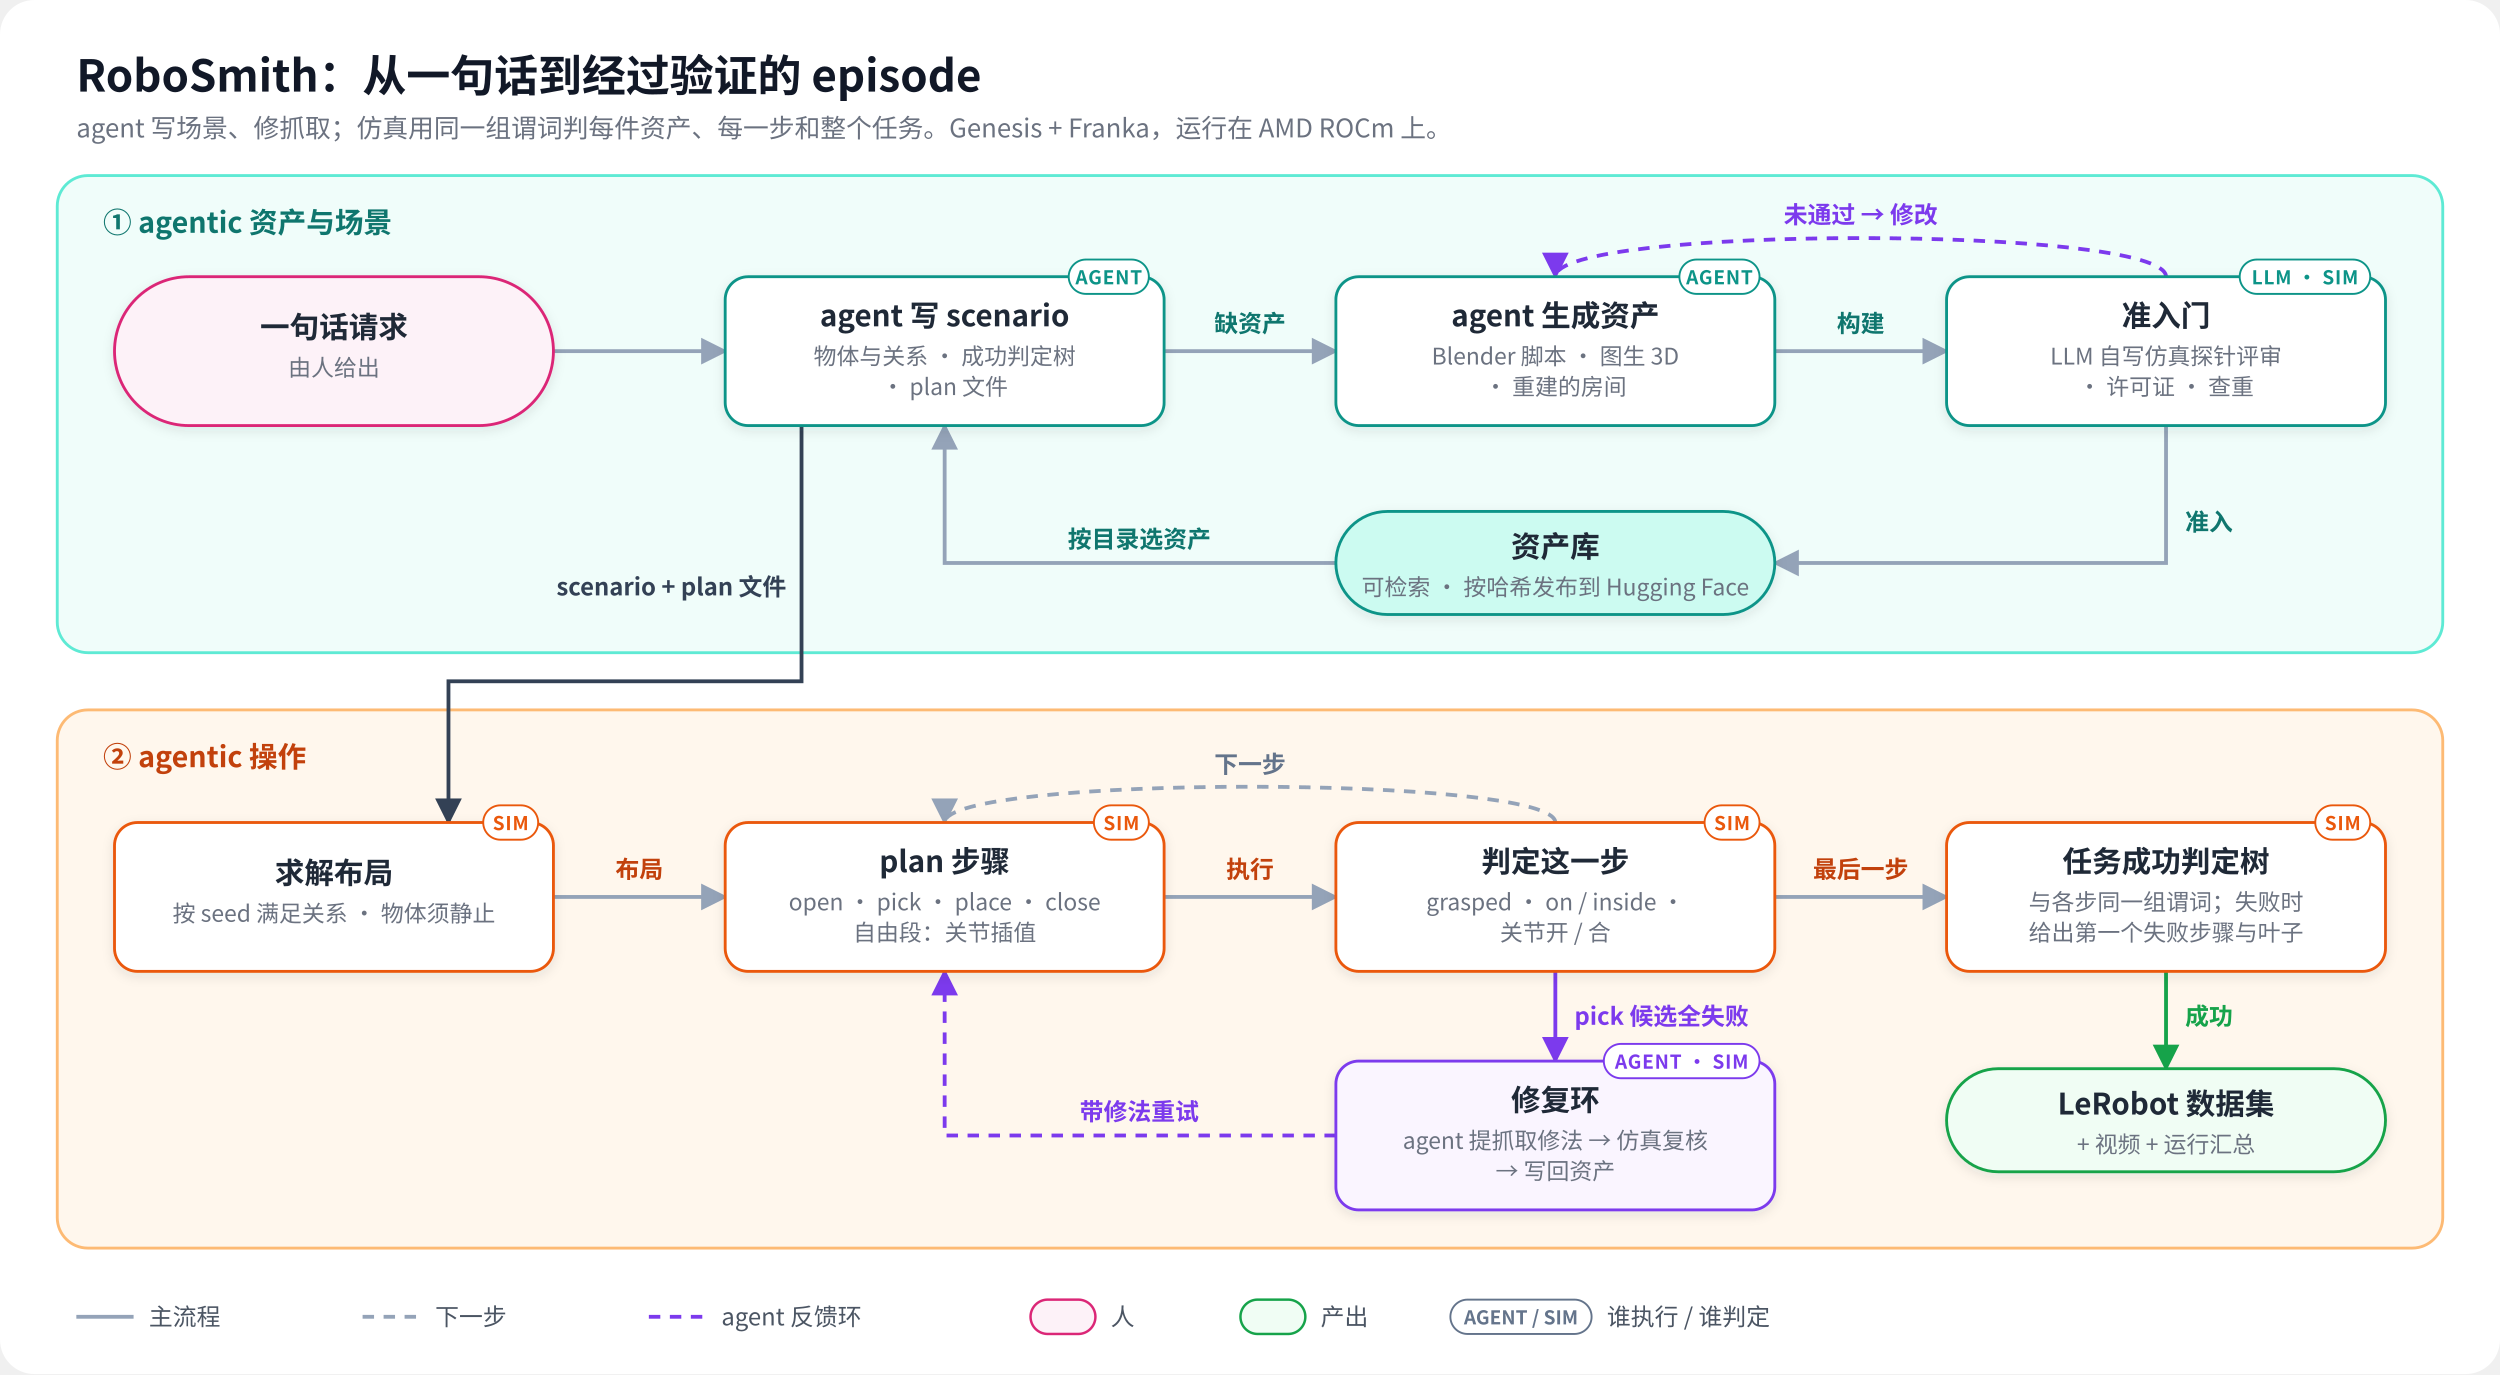
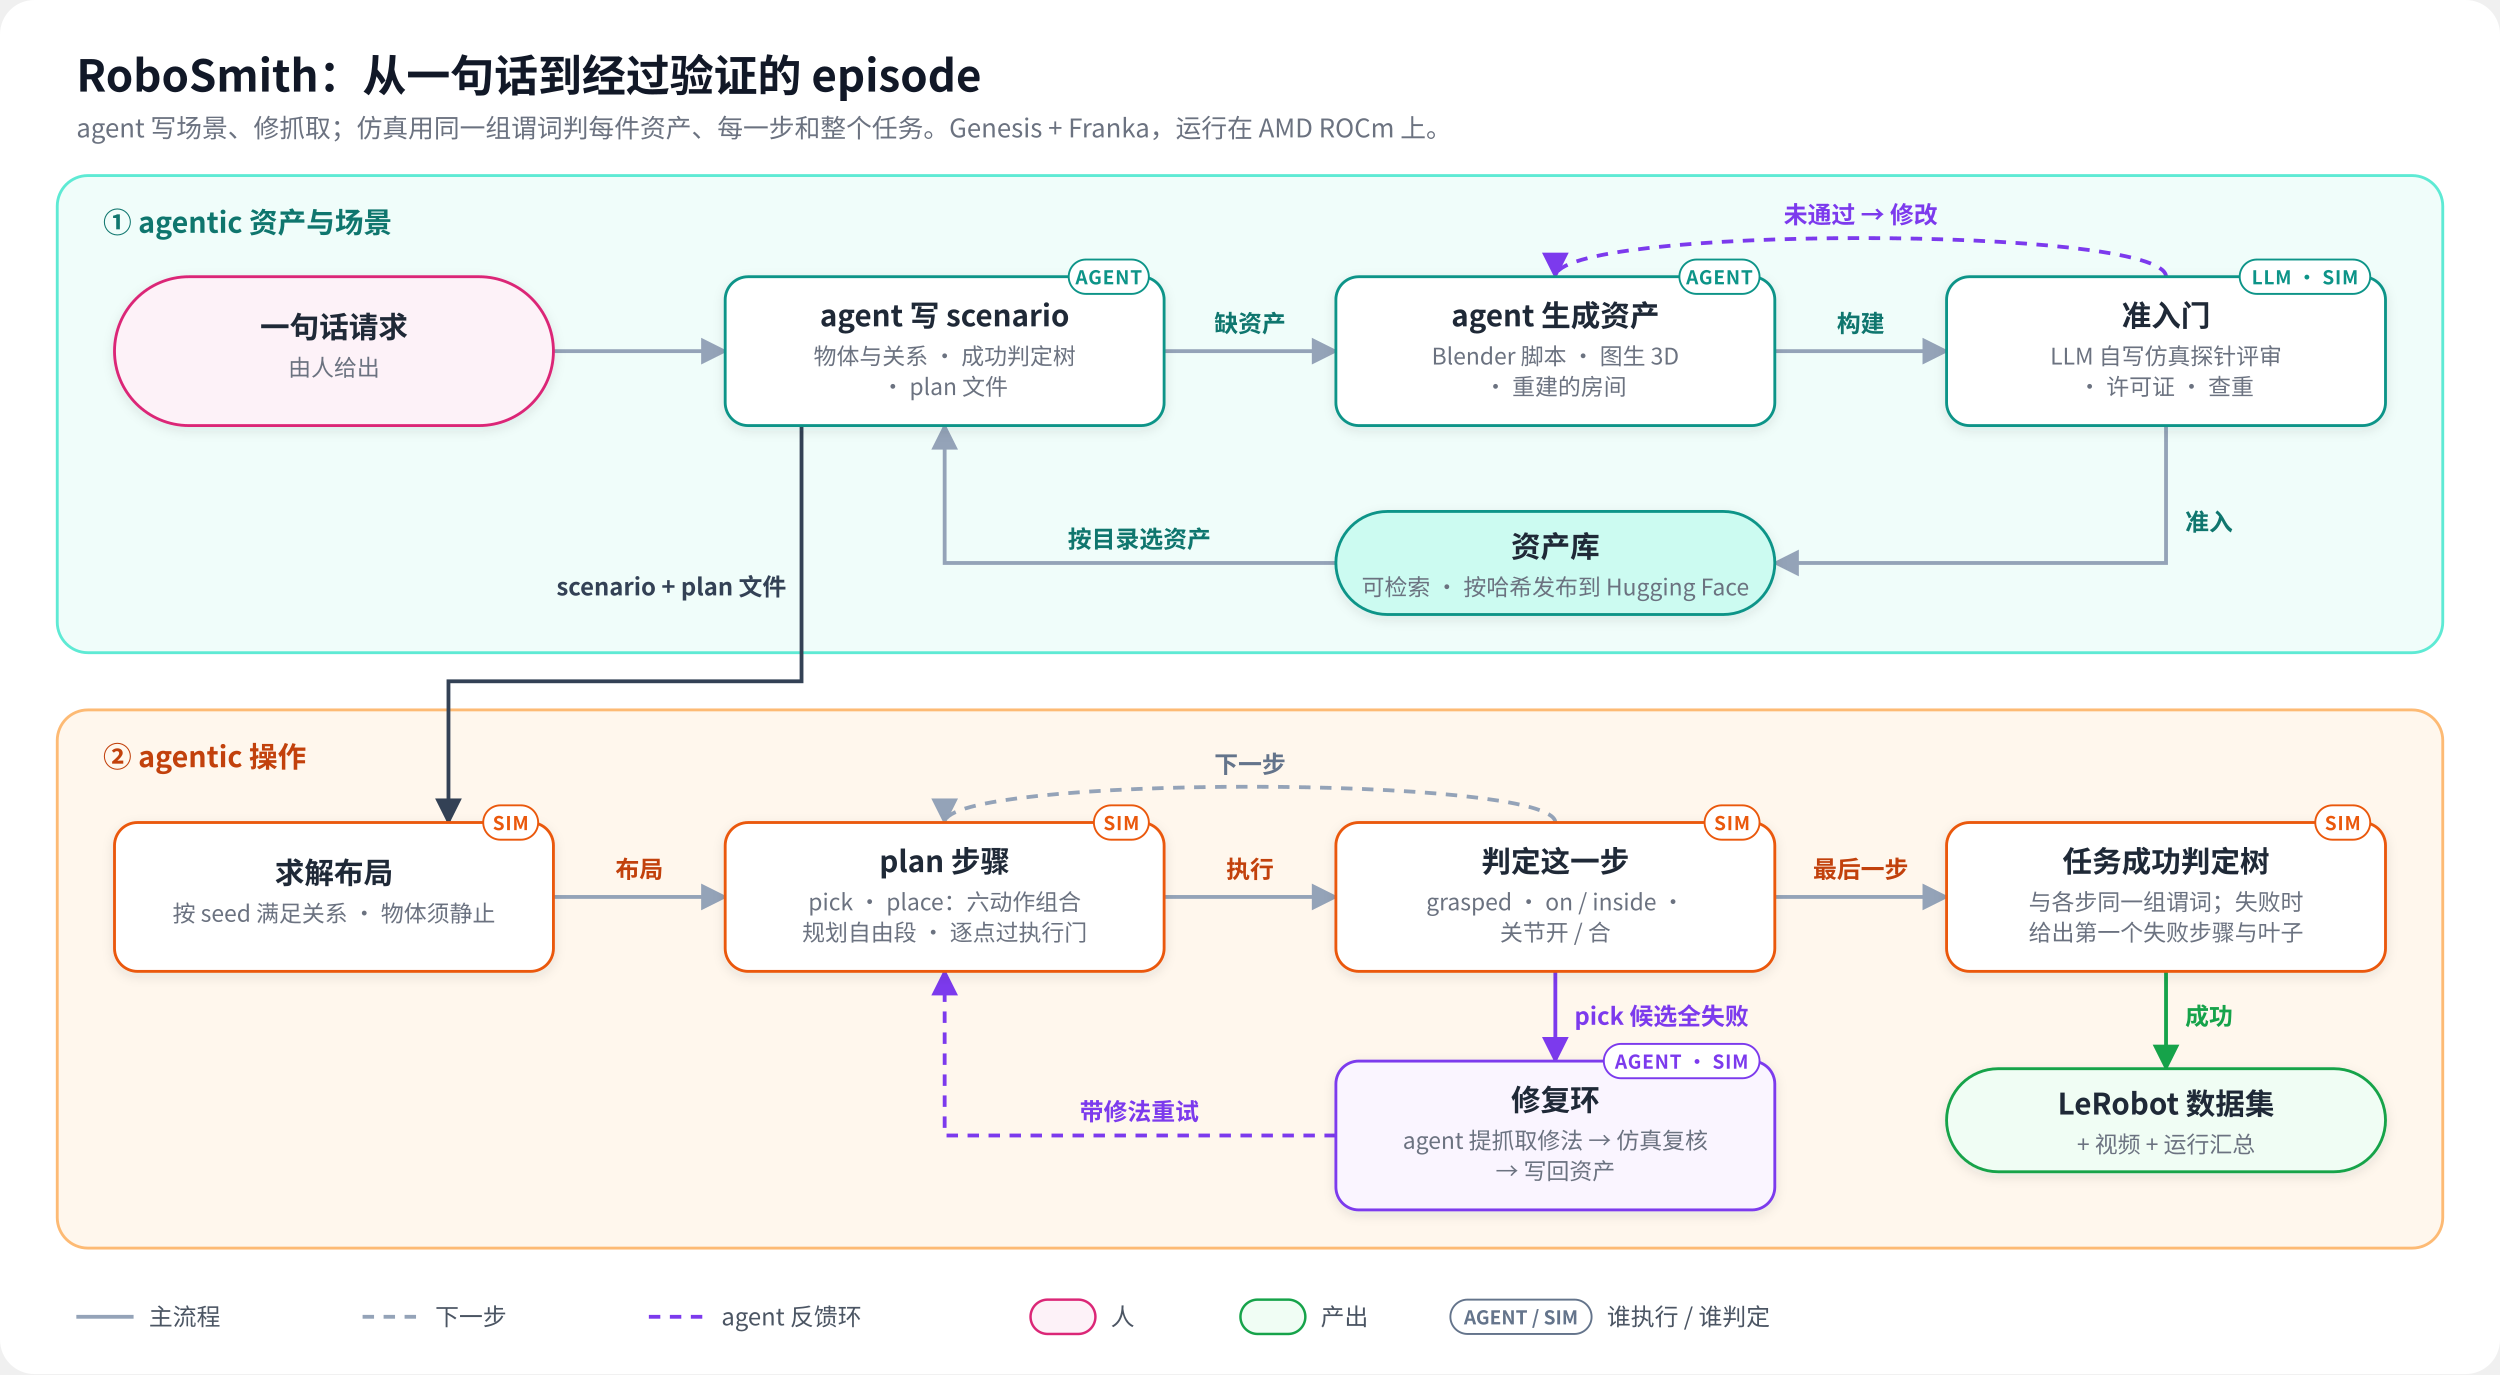
<svg xmlns="http://www.w3.org/2000/svg" width="1310" height="720" viewBox="0 0 1310 720" font-family="-apple-system, 'Segoe UI', 'PingFang SC', 'Hiragino Sans GB', 'Microsoft YaHei', 'Noto Sans CJK SC', sans-serif">
  <defs>
    <filter id="shadow" x="-10%" y="-20%" width="120%" height="150%">
      <feDropShadow dx="0" dy="2" stdDeviation="3" flood-color="#1f2937" flood-opacity="0.10" />
    </filter>
    <marker id="gray" viewBox="0 0 10 10" refX="9" refY="5" markerWidth="7" markerHeight="7" orient="auto-start-reverse">
      <path d="M0,0 L10,5 L0,10 z" fill="#94a3b8" />
    </marker>
    <marker id="loop" viewBox="0 0 10 10" refX="9" refY="5" markerWidth="7" markerHeight="7" orient="auto-start-reverse">
      <path d="M0,0 L10,5 L0,10 z" fill="#7c3aed" />
    </marker>
    <marker id="hand" viewBox="0 0 10 10" refX="9" refY="5" markerWidth="7" markerHeight="7" orient="auto-start-reverse">
      <path d="M0,0 L10,5 L0,10 z" fill="#334155" />
    </marker>
    <marker id="out" viewBox="0 0 10 10" refX="9" refY="5" markerWidth="7" markerHeight="7" orient="auto-start-reverse">
      <path d="M0,0 L10,5 L0,10 z" fill="#16a34a" />
    </marker>
  </defs>
  <rect width="1310" height="720" rx="18" fill="#ffffff" />
  <text x="40" y="48" font-size="23" font-weight="700" fill="#111827">RoboSmith：从一句话到经过验证的 episode</text>
  <text x="40" y="72" font-size="13.5" fill="#6b7280">agent 写场景、修抓取；仿真用同一组谓词判每件资产、每一步和整个任务。Genesis + Franka，运行在 AMD ROCm 上。</text>
  <rect x="30" y="92" width="1250" height="250" rx="16" fill="#f0fdfa" stroke="#5eead4" stroke-width="1.5" />
  <text x="54" y="122" font-size="15" font-weight="700" fill="#0f766e">① agentic 资产与场景</text>
  <rect x="30" y="372" width="1250" height="282" rx="16" fill="#fff7ed" stroke="#fdba74" stroke-width="1.5" />
  <text x="54" y="402" font-size="15" font-weight="700" fill="#c2410c">② agentic 操作</text>
  <path d="M290,184 L380,184" fill="none" stroke="#94a3b8" stroke-width="2" marker-end="url(#gray)" />
  <path d="M610,184 L700,184" fill="none" stroke="#94a3b8" stroke-width="2" marker-end="url(#gray)" />
  <text x="655" y="174" text-anchor="middle" font-size="12.5" font-weight="600" fill="#0f766e">缺资产</text>
  <path d="M930,184 L1020,184" fill="none" stroke="#94a3b8" stroke-width="2" marker-end="url(#gray)" />
  <text x="975" y="174" text-anchor="middle" font-size="12.5" font-weight="600" fill="#0f766e">构建</text>
  <path d="M1135,145 C1135,118 815,118 815,145" fill="none" stroke="#7c3aed" stroke-width="2" stroke-dasharray="6 5" marker-end="url(#loop)" />
  <text x="975" y="117" text-anchor="middle" font-size="12.5" font-weight="600" fill="#7c3aed">未通过 → 修改</text>
  <path d="M1135,223 L1135,295 L930,295" fill="none" stroke="#94a3b8" stroke-width="2" marker-end="url(#gray)" />
  <text x="1145" y="278" text-anchor="start" font-size="12.5" font-weight="600" fill="#0f766e">准入</text>
  <path d="M700,295 L495,295 L495,223" fill="none" stroke="#94a3b8" stroke-width="2" marker-end="url(#gray)" />
  <text x="597" y="287" text-anchor="middle" font-size="12.5" font-weight="600" fill="#0f766e">按目录选资产</text>
  <path d="M420,223 L420,357 L235,357 L235,431" fill="none" stroke="#334155" stroke-width="2" marker-end="url(#hand)" />
  <text x="412" y="312" text-anchor="end" font-size="12.5" font-weight="600" fill="#334155">scenario + plan 文件</text>
  <path d="M290,470 L380,470" fill="none" stroke="#94a3b8" stroke-width="2" marker-end="url(#gray)" />
  <text x="335" y="460" text-anchor="middle" font-size="12.5" font-weight="600" fill="#c2410c">布局</text>
  <path d="M610,470 L700,470" fill="none" stroke="#94a3b8" stroke-width="2" marker-end="url(#gray)" />
  <text x="655" y="460" text-anchor="middle" font-size="12.5" font-weight="600" fill="#c2410c">执行</text>
  <path d="M930,470 L1020,470" fill="none" stroke="#94a3b8" stroke-width="2" marker-end="url(#gray)" />
  <text x="975" y="460" text-anchor="middle" font-size="12.5" font-weight="600" fill="#c2410c">最后一步</text>
  <path d="M815,431 C815,406 495,406 495,431" fill="none" stroke="#94a3b8" stroke-width="2" stroke-dasharray="6 5" marker-end="url(#gray)" />
  <text x="655" y="405" text-anchor="middle" font-size="12.5" font-weight="600" fill="#64748b">下一步</text>
  <path d="M815,509 L815,556" fill="none" stroke="#7c3aed" stroke-width="2" marker-end="url(#loop)" />
  <text x="825" y="537" text-anchor="start" font-size="12.5" font-weight="600" fill="#7c3aed">pick 候选全失败</text>
  <path d="M700,595 L495,595 L495,509" fill="none" stroke="#7c3aed" stroke-width="2" stroke-dasharray="6 5" marker-end="url(#loop)" />
  <text x="597" y="587" text-anchor="middle" font-size="12.5" font-weight="600" fill="#7c3aed">带修法重试</text>
  <path d="M1135,509 L1135,560" fill="none" stroke="#16a34a" stroke-width="2" marker-end="url(#out)" />
  <text x="1145" y="537" text-anchor="start" font-size="12.5" font-weight="600" fill="#16a34a">成功</text>
  <rect x="60" y="145" width="230" height="78" rx="39" fill="#fdf2f8" stroke="#db2777" stroke-width="1.5" filter="url(#shadow)" />
  <text x="175" y="177" text-anchor="middle" font-size="15.5" font-weight="600" fill="#1f2937">一句话请求</text>
  <text x="175" y="197" text-anchor="middle" font-size="12" fill="#6b7280">由人给出</text>
  <rect x="380" y="145" width="230" height="78" rx="12" fill="#fff" stroke="#0d9488" stroke-width="1.5" filter="url(#shadow)" />
  <text x="495" y="171" text-anchor="middle" font-size="15.5" font-weight="600" fill="#1f2937">agent 写 scenario</text>
  <text x="495" y="191" text-anchor="middle" font-size="12" fill="#6b7280">物体与关系 · 成功判定树</text>
  <text x="495" y="207" text-anchor="middle" font-size="12" fill="#6b7280">· plan 文件</text>
  <rect x="560.0" y="136" width="42.0" height="18" rx="9" fill="#fff" stroke="#0d9488" stroke-width="1" />
  <text x="581.0" y="149" text-anchor="middle" font-size="10" font-weight="700" fill="#0d9488" letter-spacing=".4">AGENT</text>
  <rect x="700" y="145" width="230" height="78" rx="12" fill="#fff" stroke="#0d9488" stroke-width="1.5" filter="url(#shadow)" />
  <text x="815" y="171" text-anchor="middle" font-size="15.5" font-weight="600" fill="#1f2937">agent 生成资产</text>
  <text x="815" y="191" text-anchor="middle" font-size="12" fill="#6b7280">Blender 脚本 · 图生 3D</text>
  <text x="815" y="207" text-anchor="middle" font-size="12" fill="#6b7280">· 重建的房间</text>
  <rect x="880.0" y="136" width="42.0" height="18" rx="9" fill="#fff" stroke="#0d9488" stroke-width="1" />
  <text x="901.0" y="149" text-anchor="middle" font-size="10" font-weight="700" fill="#0d9488" letter-spacing=".4">AGENT</text>
  <rect x="1020" y="145" width="230" height="78" rx="12" fill="#fff" stroke="#0d9488" stroke-width="1.5" filter="url(#shadow)" />
  <text x="1135" y="171" text-anchor="middle" font-size="15.5" font-weight="600" fill="#1f2937">准入门</text>
  <text x="1135" y="191" text-anchor="middle" font-size="12" fill="#6b7280">LLM 自写仿真探针评审</text>
  <text x="1135" y="207" text-anchor="middle" font-size="12" fill="#6b7280">· 许可证 · 查重</text>
  <rect x="1173.6" y="136" width="68.4" height="18" rx="9" fill="#fff" stroke="#0d9488" stroke-width="1" />
  <text x="1207.8" y="149" text-anchor="middle" font-size="10" font-weight="700" fill="#0d9488" letter-spacing=".4">LLM · SIM</text>
  <rect x="700" y="268" width="230" height="54" rx="27" fill="#ccfbf1" stroke="#0d9488" stroke-width="1.5" filter="url(#shadow)" />
  <text x="815" y="292" text-anchor="middle" font-size="15.5" font-weight="600" fill="#1f2937">资产库</text>
  <text x="815" y="312" text-anchor="middle" font-size="12" fill="#6b7280">可检索 · 按哈希发布到 Hugging Face</text>
  <rect x="60" y="431" width="230" height="78" rx="12" fill="#fff" stroke="#ea580c" stroke-width="1.5" filter="url(#shadow)" />
  <text x="175" y="463" text-anchor="middle" font-size="15.5" font-weight="600" fill="#1f2937">求解布局</text>
  <text x="175" y="483" text-anchor="middle" font-size="12" fill="#6b7280">按 seed 满足关系 · 物体须静止</text>
  <rect x="253.2" y="422" width="28.8" height="18" rx="9" fill="#fff" stroke="#ea580c" stroke-width="1" />
  <text x="267.6" y="435" text-anchor="middle" font-size="10" font-weight="700" fill="#ea580c" letter-spacing=".4">SIM</text>
  <rect x="380" y="431" width="230" height="78" rx="12" fill="#fff" stroke="#ea580c" stroke-width="1.5" filter="url(#shadow)" />
  <text x="495" y="457" text-anchor="middle" font-size="15.5" font-weight="600" fill="#1f2937">plan 步骤</text>
-   <text x="495" y="477" text-anchor="middle" font-size="12" fill="#6b7280">open · pick · place · close</text>
-   <text x="495" y="493" text-anchor="middle" font-size="12" fill="#6b7280">自由段：关节插值</text>
+   <text x="495" y="477" text-anchor="middle" font-size="12" fill="#6b7280">pick · place：六动作组合</text>
+   <text x="495" y="493" text-anchor="middle" font-size="12" fill="#6b7280">规划自由段 · 逐点过执行门</text>
  <rect x="573.2" y="422" width="28.8" height="18" rx="9" fill="#fff" stroke="#ea580c" stroke-width="1" />
  <text x="587.6" y="435" text-anchor="middle" font-size="10" font-weight="700" fill="#ea580c" letter-spacing=".4">SIM</text>
  <rect x="700" y="431" width="230" height="78" rx="12" fill="#fff" stroke="#ea580c" stroke-width="1.5" filter="url(#shadow)" />
  <text x="815" y="457" text-anchor="middle" font-size="15.5" font-weight="600" fill="#1f2937">判定这一步</text>
  <text x="815" y="477" text-anchor="middle" font-size="12" fill="#6b7280">grasped · on / inside ·</text>
  <text x="815" y="493" text-anchor="middle" font-size="12" fill="#6b7280">关节开 / 合</text>
  <rect x="893.2" y="422" width="28.8" height="18" rx="9" fill="#fff" stroke="#ea580c" stroke-width="1" />
  <text x="907.6" y="435" text-anchor="middle" font-size="10" font-weight="700" fill="#ea580c" letter-spacing=".4">SIM</text>
  <rect x="1020" y="431" width="230" height="78" rx="12" fill="#fff" stroke="#ea580c" stroke-width="1.5" filter="url(#shadow)" />
  <text x="1135" y="457" text-anchor="middle" font-size="15.5" font-weight="600" fill="#1f2937">任务成功判定树</text>
  <text x="1135" y="477" text-anchor="middle" font-size="12" fill="#6b7280">与各步同一组谓词；失败时</text>
  <text x="1135" y="493" text-anchor="middle" font-size="12" fill="#6b7280">给出第一个失败步骤与叶子</text>
  <rect x="1213.2" y="422" width="28.8" height="18" rx="9" fill="#fff" stroke="#ea580c" stroke-width="1" />
  <text x="1227.6" y="435" text-anchor="middle" font-size="10" font-weight="700" fill="#ea580c" letter-spacing=".4">SIM</text>
  <rect x="700" y="556" width="230" height="78" rx="12" fill="#faf5ff" stroke="#7c3aed" stroke-width="1.5" filter="url(#shadow)" />
  <text x="815" y="582" text-anchor="middle" font-size="15.5" font-weight="600" fill="#1f2937">修复环</text>
  <text x="815" y="602" text-anchor="middle" font-size="12" fill="#6b7280">agent 提抓取修法 → 仿真复核</text>
  <text x="815" y="618" text-anchor="middle" font-size="12" fill="#6b7280">→ 写回资产</text>
  <rect x="840.4" y="547" width="81.6" height="18" rx="9" fill="#fff" stroke="#7c3aed" stroke-width="1" />
  <text x="881.2" y="560" text-anchor="middle" font-size="10" font-weight="700" fill="#7c3aed" letter-spacing=".4">AGENT · SIM</text>
  <rect x="1020" y="560" width="230" height="54" rx="27" fill="#f0fdf4" stroke="#16a34a" stroke-width="1.5" filter="url(#shadow)" />
  <text x="1135" y="584" text-anchor="middle" font-size="15.5" font-weight="600" fill="#1f2937">LeRobot 数据集</text>
  <text x="1135" y="604" text-anchor="middle" font-size="12" fill="#6b7280">+ 视频 + 运行汇总</text>
  <line x1="40" y1="690" x2="70" y2="690" stroke="#94a3b8" stroke-width="2" />
  <line x1="190" y1="690" x2="220" y2="690" stroke="#94a3b8" stroke-width="2" stroke-dasharray="6 5" />
  <line x1="340" y1="690" x2="370" y2="690" stroke="#7c3aed" stroke-width="2" stroke-dasharray="6 5" />
  <rect x="540" y="681" width="34" height="18" rx="9" fill="#fdf2f8" stroke="#db2777" stroke-width="1.3" />
  <rect x="650" y="681" width="34" height="18" rx="9" fill="#f0fdf4" stroke="#16a34a" stroke-width="1.3" />
  <rect x="760" y="681" width="74" height="18" rx="9" fill="#fff" stroke="#64748b" stroke-width="1" />
  <text x="797" y="694" text-anchor="middle" font-size="10" font-weight="700" fill="#64748b">AGENT / SIM</text>
  <text x="78" y="694.5" font-size="12.5" fill="#4b5563">主流程</text>
  <text x="228" y="694.5" font-size="12.5" fill="#4b5563">下一步</text>
  <text x="378" y="694.5" font-size="12.5" fill="#4b5563">agent 反馈环</text>
  <text x="582" y="694.5" font-size="12.5" fill="#4b5563">人</text>
  <text x="692" y="694.5" font-size="12.5" fill="#4b5563">产出</text>
  <text x="842" y="694.5" font-size="12.5" fill="#4b5563">谁执行 / 谁判定</text>
</svg>
